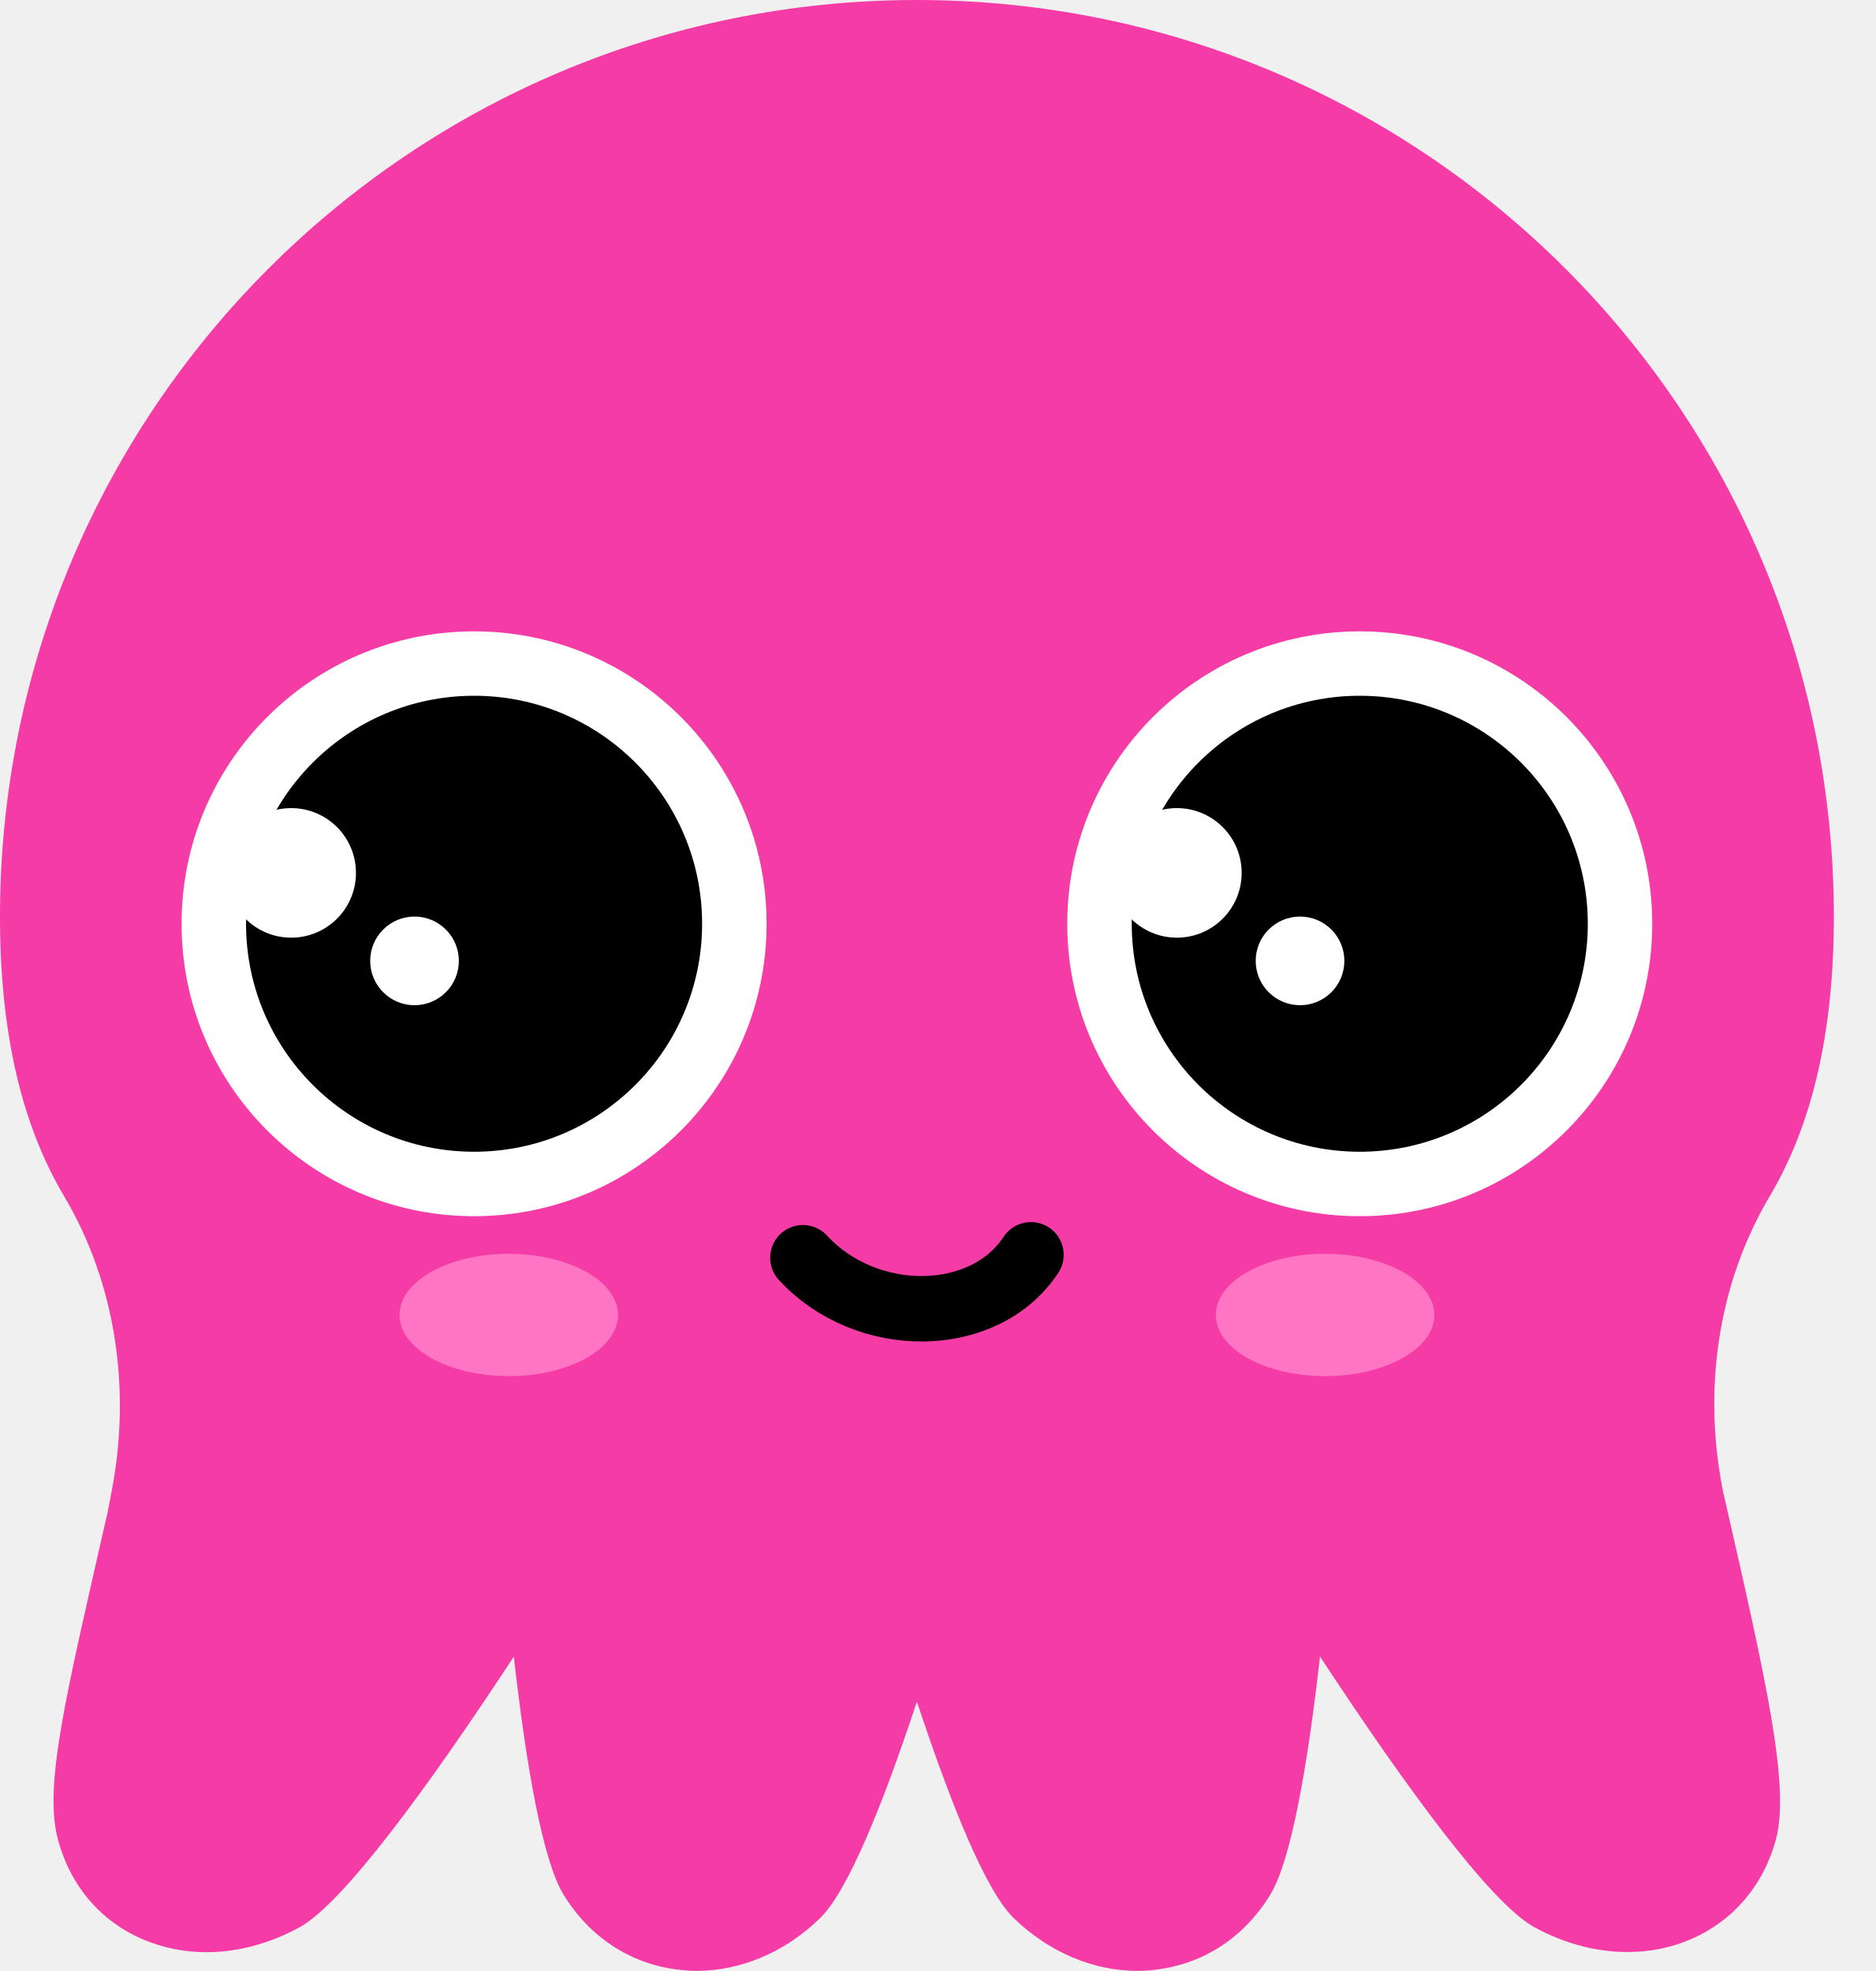
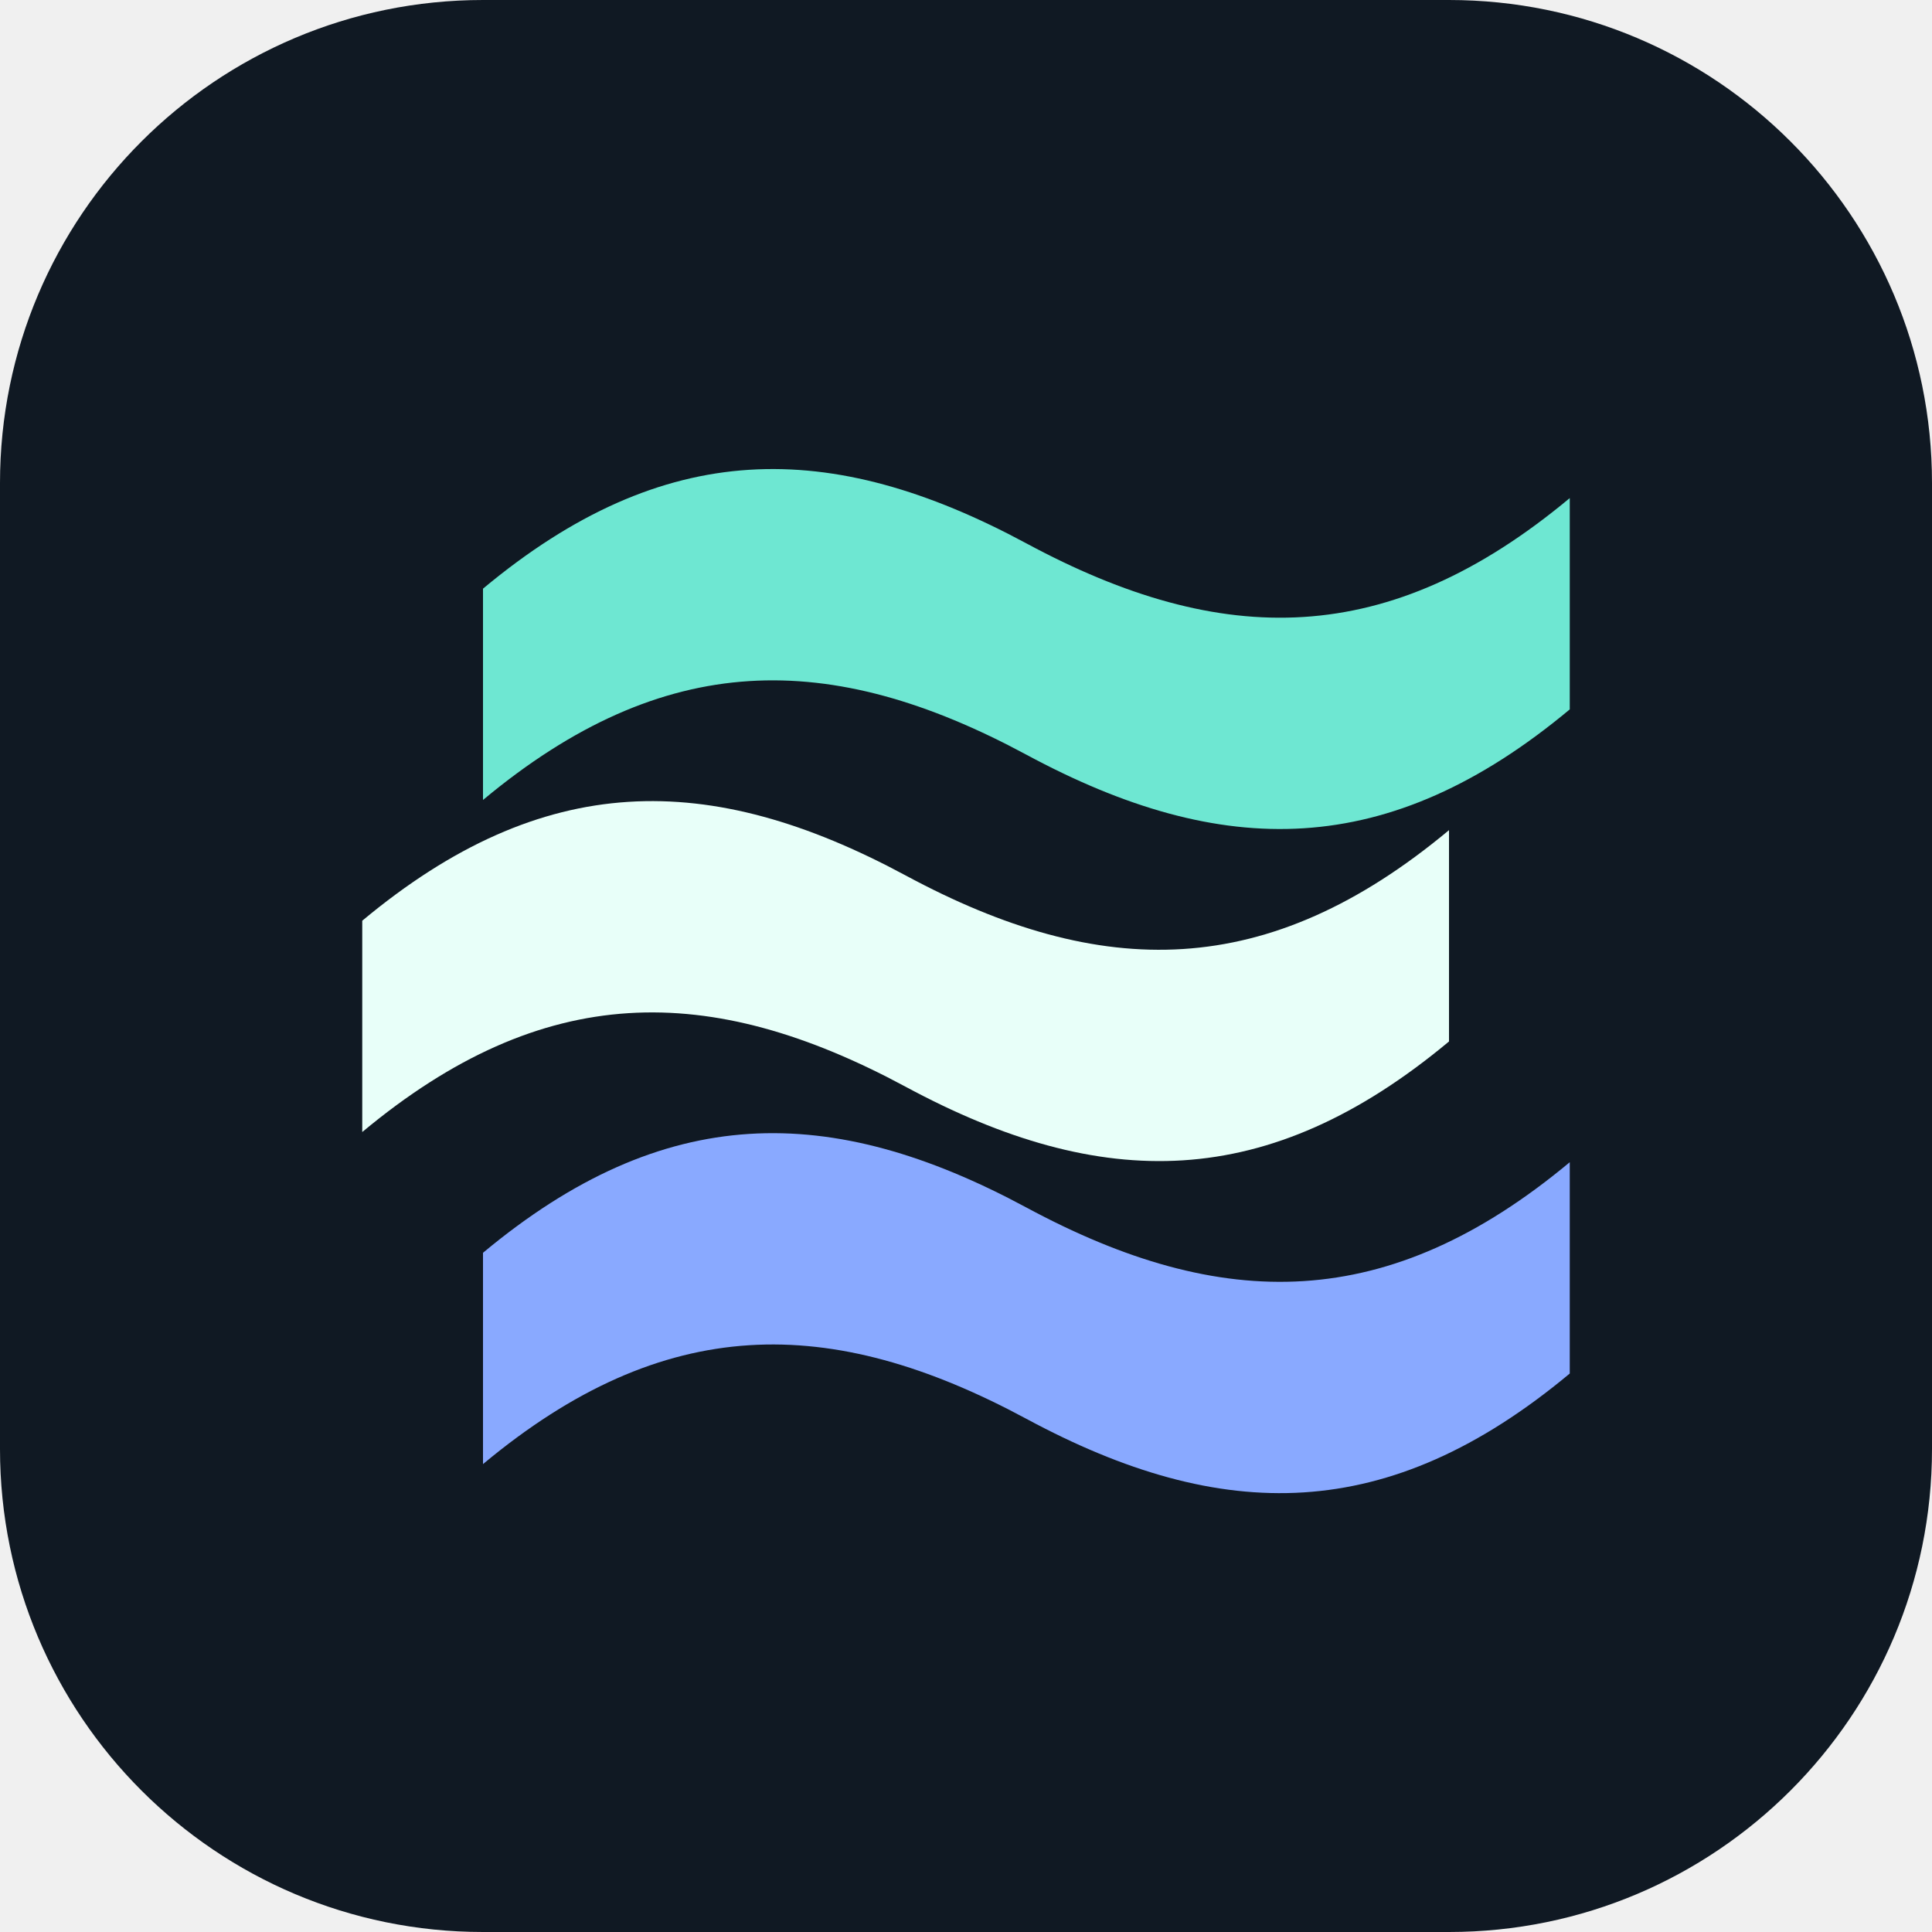
- <svg xmlns="http://www.w3.org/2000/svg" width="39" height="41" viewBox="0 0 39 41" fill="none">
-   <g clip-path="url(#clip0_190_3743)">
-     <path d="M35.849 31.096C35.407 28.977 35.703 26.741 36.809 24.877C37.666 23.431 38.139 21.539 38.139 19.069C38.139 8.536 29.599 0 19.069 0C8.54 0 0 8.536 0 19.069C0 21.543 0.473 23.431 1.33 24.877C2.412 26.701 2.722 28.888 2.331 30.974C2.276 31.27 2.232 31.498 2.201 31.62C1.354 35.346 0.905 37.162 1.208 38.278C1.47 39.238 2.099 39.972 2.984 40.347C3.395 40.52 3.838 40.609 4.294 40.609C4.933 40.609 5.597 40.435 6.223 40.095C7.141 39.595 8.921 37.149 10.686 34.461C10.945 36.754 11.292 38.721 11.724 39.418C12.262 40.292 13.098 40.843 14.078 40.969C14.214 40.986 14.351 40.997 14.487 40.997C15.405 40.997 16.324 40.612 17.052 39.904C17.62 39.353 18.334 37.618 19.069 35.397C19.804 37.615 20.515 39.353 21.087 39.904C21.818 40.609 22.733 40.997 23.652 40.997C23.788 40.997 23.924 40.99 24.06 40.969C25.04 40.847 25.877 40.296 26.415 39.418C26.847 38.717 27.194 36.754 27.452 34.458C29.218 37.145 30.997 39.592 31.916 40.092C32.539 40.432 33.202 40.605 33.845 40.605C34.301 40.605 34.743 40.52 35.155 40.343C36.036 39.966 36.669 39.231 36.931 38.275C37.237 37.159 36.723 34.927 35.876 31.205C35.87 31.174 35.859 31.137 35.852 31.093L35.849 31.096Z" fill="#F43BA6" />
-     <path d="M16.698 26.163C18.028 27.605 20.478 27.572 21.441 26.102" stroke="black" stroke-width="1.361" stroke-miterlimit="10" stroke-linecap="round" />
-     <path d="M27.558 28.626C28.813 28.626 29.831 28.056 29.831 27.354C29.831 26.651 28.813 26.081 27.558 26.081C26.303 26.081 25.285 26.651 25.285 27.354C25.285 28.056 26.303 28.626 27.558 28.626Z" fill="#FF75C3" />
-     <path d="M10.581 28.626C11.836 28.626 12.854 28.056 12.854 27.354C12.854 26.651 11.836 26.081 10.581 26.081C9.326 26.081 8.308 26.651 8.308 27.354C8.308 28.056 9.326 28.626 10.581 28.626Z" fill="#FF75C3" />
-     <path d="M9.86 25.299C13.219 25.299 15.943 22.575 15.943 19.216C15.943 15.856 13.219 13.133 9.86 13.133C6.5 13.133 3.776 15.856 3.776 19.216C3.776 22.575 6.5 25.299 9.86 25.299Z" fill="white" />
-     <path d="M9.86 23.958C12.479 23.958 14.602 21.835 14.602 19.216C14.602 16.596 12.479 14.473 9.86 14.473C7.24 14.473 5.117 16.596 5.117 19.216C5.117 21.835 7.24 23.958 9.86 23.958Z" fill="black" />
-     <path d="M6.056 19.505C6.8 19.505 7.403 18.902 7.403 18.158C7.403 17.413 6.8 16.81 6.056 16.81C5.312 16.81 4.709 17.413 4.709 18.158C4.709 18.902 5.312 19.505 6.056 19.505Z" fill="white" />
-     <path d="M8.621 20.91C9.13 20.91 9.543 20.497 9.543 19.988C9.543 19.479 9.13 19.066 8.621 19.066C8.112 19.066 7.699 19.479 7.699 19.988C7.699 20.497 8.112 20.91 8.621 20.91Z" fill="white" />
-     <path d="M28.279 25.299C31.639 25.299 34.362 22.575 34.362 19.216C34.362 15.856 31.639 13.133 28.279 13.133C24.919 13.133 22.196 15.856 22.196 19.216C22.196 22.575 24.919 25.299 28.279 25.299Z" fill="white" />
-     <path d="M28.279 23.958C30.898 23.958 33.022 21.835 33.022 19.216C33.022 16.596 30.898 14.473 28.279 14.473C25.66 14.473 23.537 16.596 23.537 19.216C23.537 21.835 25.66 23.958 28.279 23.958Z" fill="black" />
-     <path d="M24.476 19.505C25.22 19.505 25.823 18.902 25.823 18.158C25.823 17.413 25.22 16.81 24.476 16.81C23.731 16.81 23.128 17.413 23.128 18.158C23.128 18.902 23.731 19.505 24.476 19.505Z" fill="white" />
-     <path d="M27.037 20.91C27.547 20.91 27.959 20.497 27.959 19.988C27.959 19.479 27.547 19.066 27.037 19.066C26.528 19.066 26.115 19.479 26.115 19.988C26.115 20.497 26.528 20.91 27.037 20.91Z" fill="white" />
-   </g>
-   <defs>
-     <clipPath id="clip0_190_3743">
-       <rect width="38.267" height="41" fill="white" />
-     </clipPath>
-   </defs>
+ <svg xmlns="http://www.w3.org/2000/svg" width="128" height="128" viewBox="0 0 128 128">
+   <rect width="128" height="128" rx="32" fill="#101923" />
+   <path d="M32 39C44 29 55 29 68 36C81 43 92 43 104 33V47C92 57 81 57 68 50C55 43 44 43 32 53Z" fill="#6EE7D2" />
+   <path d="M24 61C36 51 47 51 60 58C73 65 84 65 96 55V69C84 79 73 79 60 72C47 65 36 65 24 75Z" fill="#E8FFF9" />
+   <path d="M32 83C44 73 55 73 68 80C81 87 92 87 104 77V91C92 101 81 101 68 94C55 87 44 87 32 97Z" fill="#89A9FF" />
</svg>
